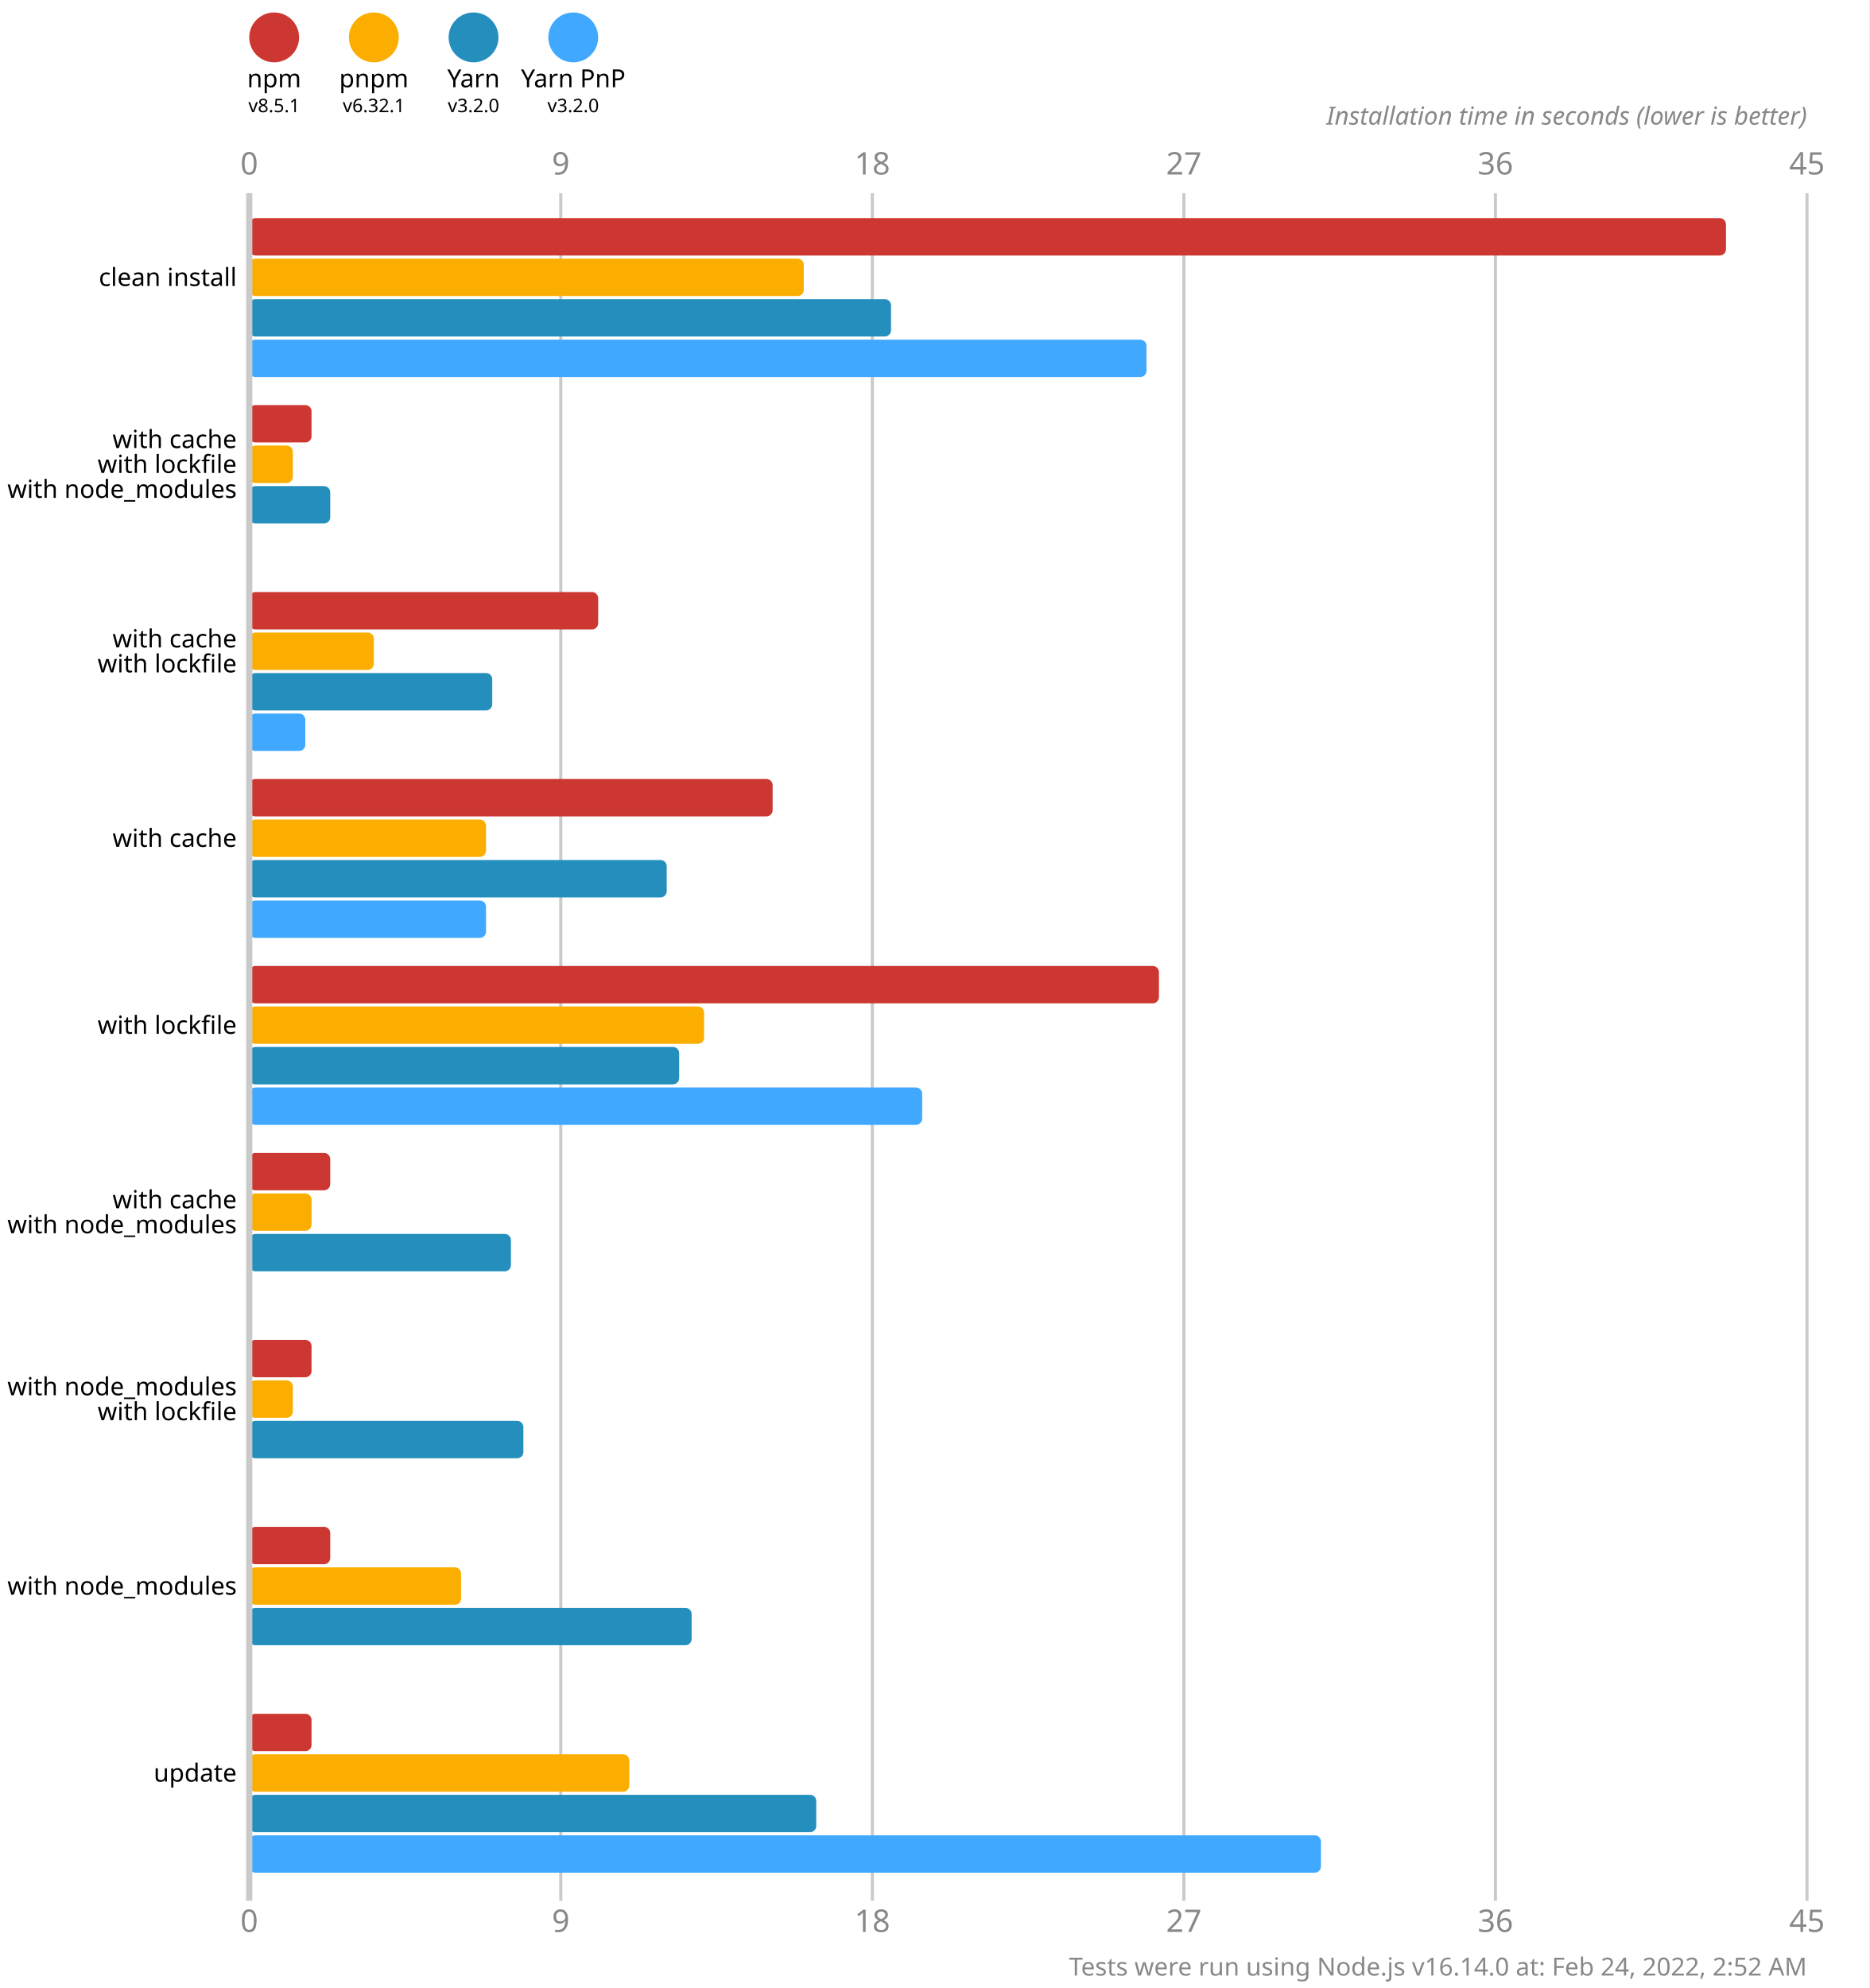
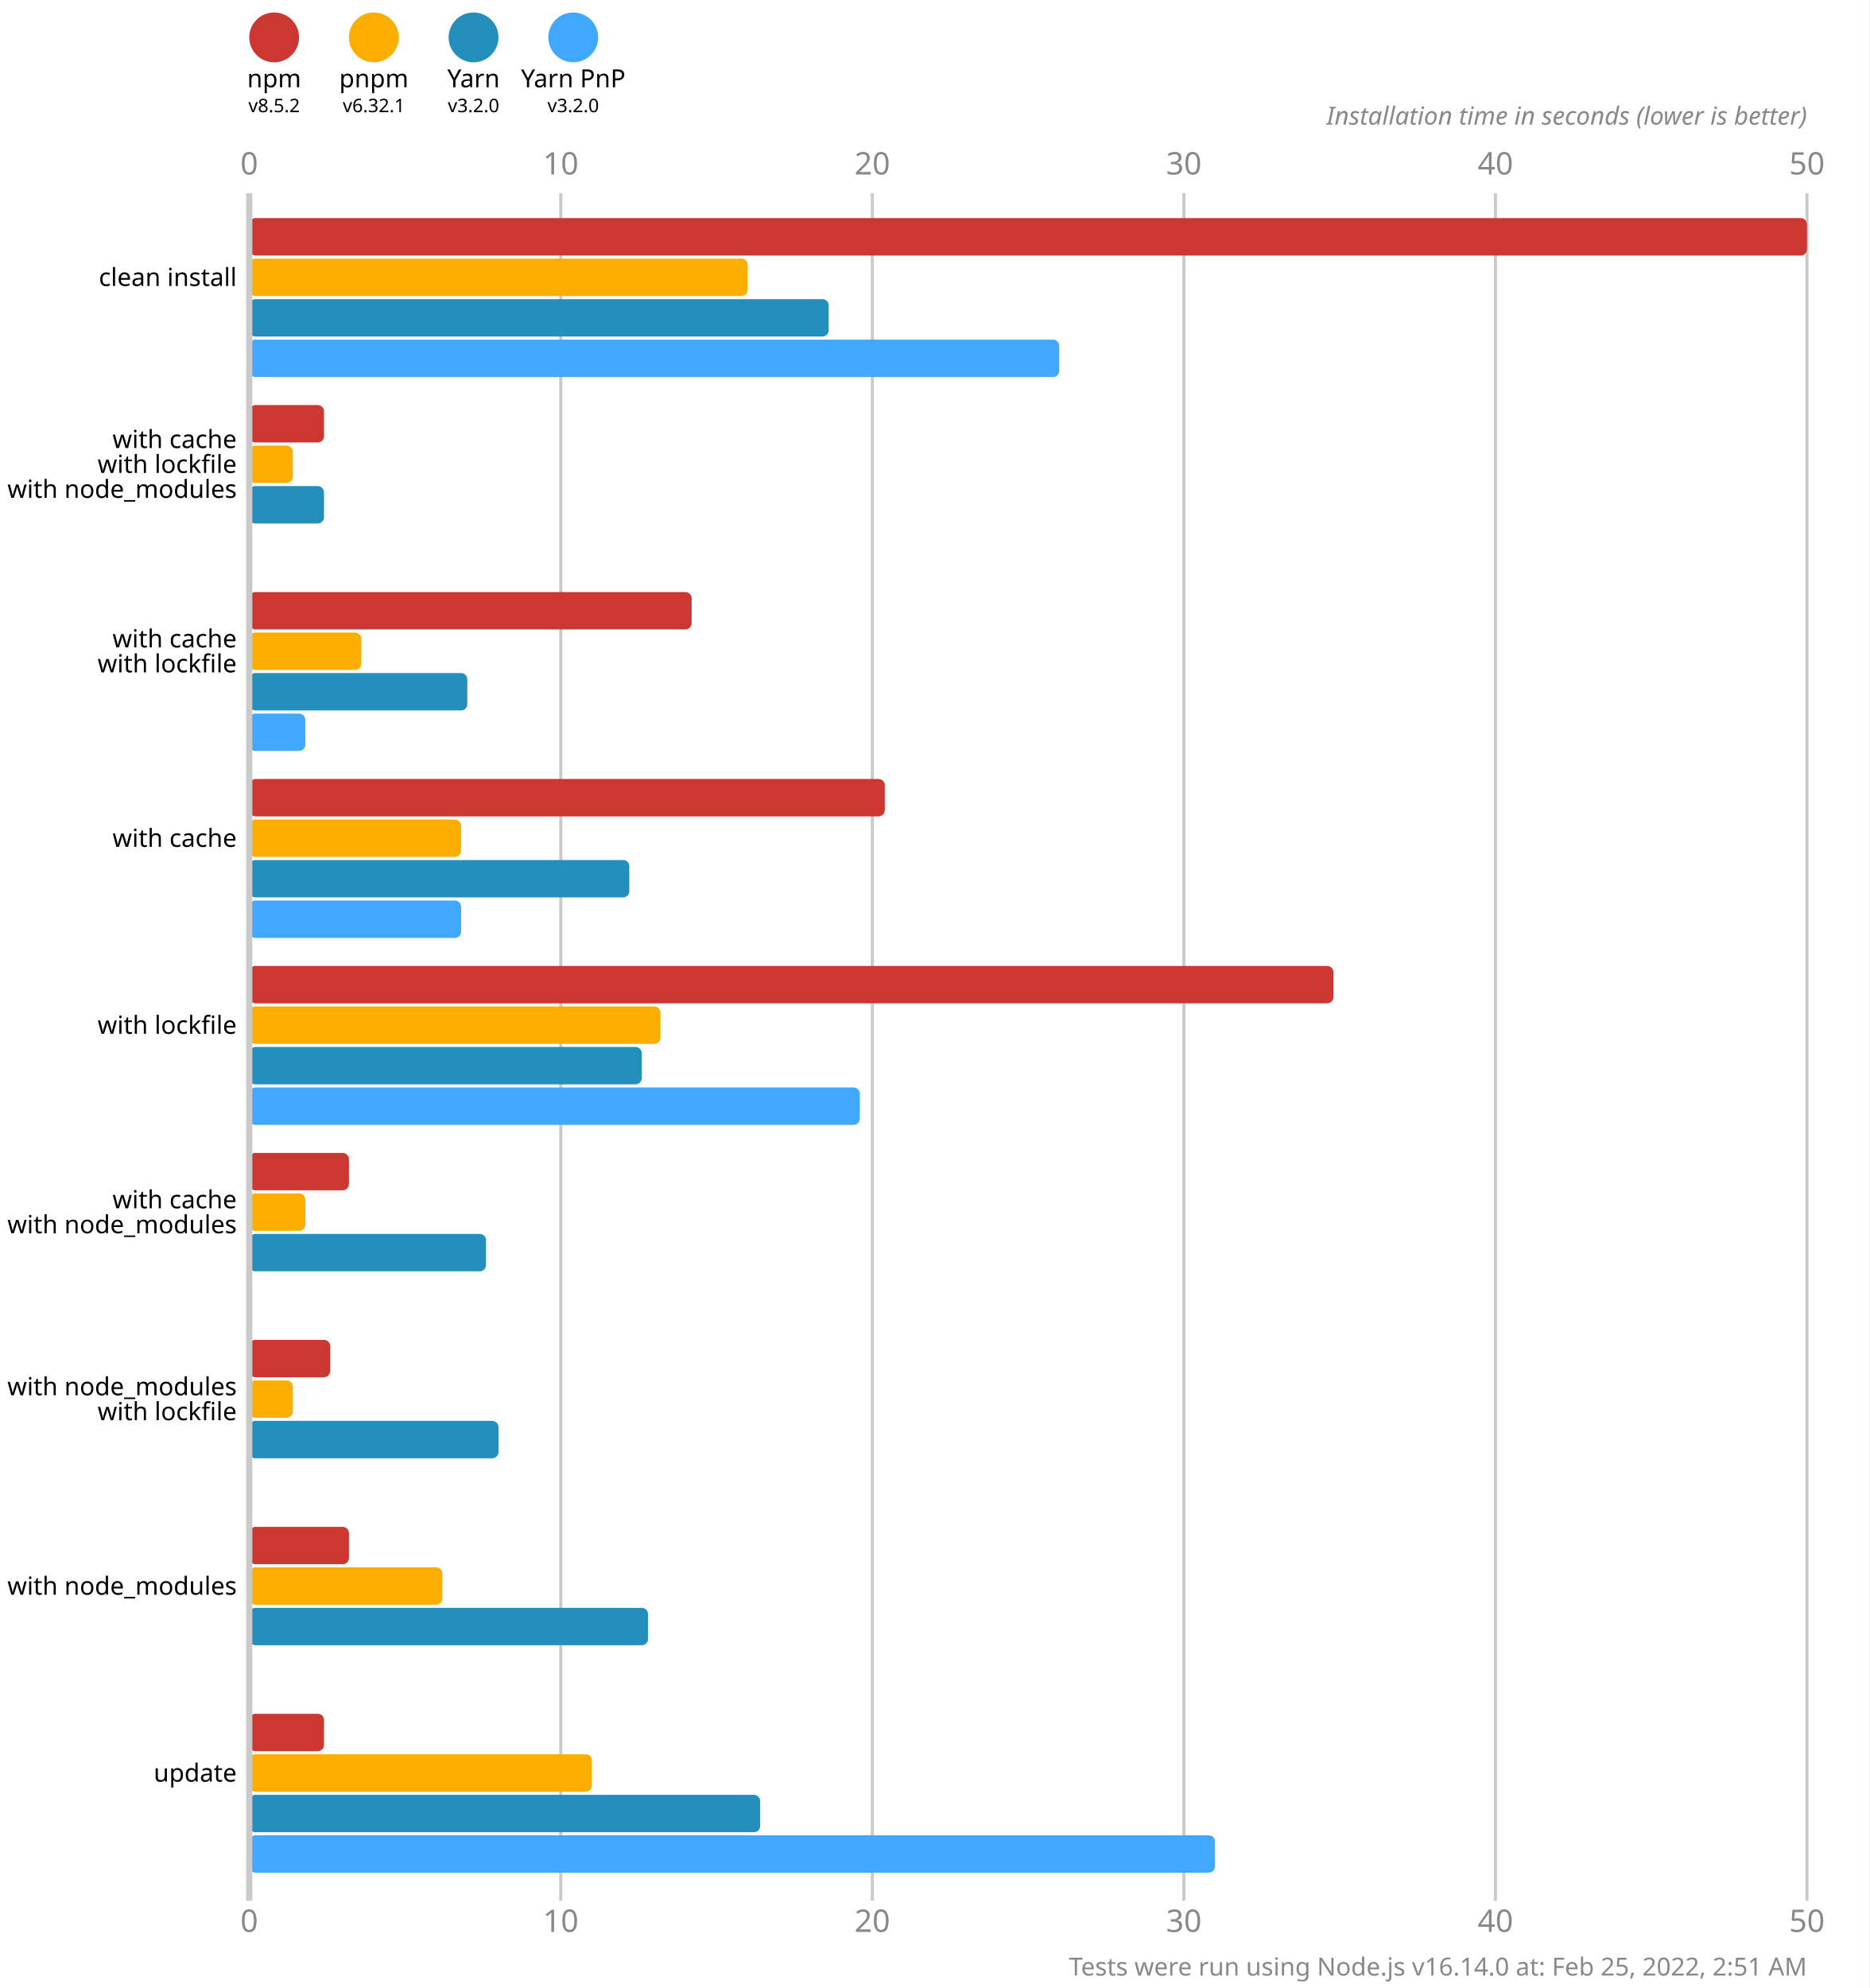
<svg xmlns="http://www.w3.org/2000/svg" version="1.1" viewBox="0 0 300 319">
  <style>
    .font { font-family: sans-serif; }
    .s3 { font-size: 3px; }
    .s4 { font-size: 4px; }
    .s5 { font-size: 5px; }
    .line { stroke: #cacaca; }
    .width { stroke-width: 0.5; }
    .text { fill: #888; }
  </style>
  <rect x="0" y="0" width="300" height="319" fill="#fff" />
  <circle cx="44" cy="6" r="4" fill="#cd3731" />
  <text x="44" y="14" class="font s4" text-anchor="middle">npm</text>
-   <text x="44" y="18" class="font s3" text-anchor="middle">v8.5.1</text>
+   <text x="44" y="18" class="font s3" text-anchor="middle">v8.5.2</text>
  <circle cx="60" cy="6" r="4" fill="#fbae00" />
  <text x="60" y="14" class="font s4" text-anchor="middle">pnpm</text>
  <text x="60" y="18" class="font s3" text-anchor="middle">v6.32.1</text>
  <circle cx="76" cy="6" r="4" fill="#248ebd" />
  <text x="76" y="14" class="font s4" text-anchor="middle">Yarn</text>
  <text x="76" y="18" class="font s3" text-anchor="middle">v3.2.0</text>
  <circle cx="92" cy="6" r="4" fill="#40a9ff" />
  <text x="92" y="14" class="font s4" text-anchor="middle">Yarn PnP</text>
  <text x="92" y="18" class="font s3" text-anchor="middle">v3.2.0</text>
  <text x="40" y="28" class="font s5 text" text-anchor="middle">0</text>
  <text x="40" y="310" class="font s5 text" text-anchor="middle">0</text>
  <line x1="90" y1="31" x2="90" y2="305" class="line width" />
-   <text x="90" y="28" class="font s5 text" text-anchor="middle">9</text>
-   <text x="90" y="310" class="font s5 text" text-anchor="middle">9</text>
+   <text x="90" y="28" class="font s5 text" text-anchor="middle">10</text>
+   <text x="90" y="310" class="font s5 text" text-anchor="middle">10</text>
  <line x1="140" y1="31" x2="140" y2="305" class="line width" />
-   <text x="140" y="28" class="font s5 text" text-anchor="middle">18</text>
-   <text x="140" y="310" class="font s5 text" text-anchor="middle">18</text>
+   <text x="140" y="28" class="font s5 text" text-anchor="middle">20</text>
+   <text x="140" y="310" class="font s5 text" text-anchor="middle">20</text>
  <line x1="190" y1="31" x2="190" y2="305" class="line width" />
-   <text x="190" y="28" class="font s5 text" text-anchor="middle">27</text>
-   <text x="190" y="310" class="font s5 text" text-anchor="middle">27</text>
+   <text x="190" y="28" class="font s5 text" text-anchor="middle">30</text>
+   <text x="190" y="310" class="font s5 text" text-anchor="middle">30</text>
  <line x1="240" y1="31" x2="240" y2="305" class="line width" />
-   <text x="240" y="28" class="font s5 text" text-anchor="middle">36</text>
-   <text x="240" y="310" class="font s5 text" text-anchor="middle">36</text>
+   <text x="240" y="28" class="font s5 text" text-anchor="middle">40</text>
+   <text x="240" y="310" class="font s5 text" text-anchor="middle">40</text>
  <line x1="290" y1="31" x2="290" y2="305" class="line width" />
-   <text x="290" y="28" class="font s5 text" text-anchor="middle">45</text>
-   <text x="290" y="310" class="font s5 text" text-anchor="middle">45</text>
+   <text x="290" y="28" class="font s5 text" text-anchor="middle">50</text>
+   <text x="290" y="310" class="font s5 text" text-anchor="middle">50</text>
  <text x="290" y="20" class="font s4 text" font-style="italic" text-anchor="end">Installation time in seconds (lower is better)</text>
-   <rect x="40" y="35" width="237" height="6" fill="#cd3731" rx="1" ry="1" />
-   <rect x="40" y="41.5" width="89" height="6" fill="#fbae00" rx="1" ry="1" />
-   <rect x="40" y="48" width="103" height="6" fill="#248ebd" rx="1" ry="1" />
-   <rect x="40" y="54.5" width="144" height="6" fill="#40a9ff" rx="1" ry="1" />
-   <rect x="40" y="65" width="10" height="6" fill="#cd3731" rx="1" ry="1" />
+   <rect x="40" y="35" width="250" height="6" fill="#cd3731" rx="1" ry="1" />
+   <rect x="40" y="41.5" width="80" height="6" fill="#fbae00" rx="1" ry="1" />
+   <rect x="40" y="48" width="93" height="6" fill="#248ebd" rx="1" ry="1" />
+   <rect x="40" y="54.5" width="130" height="6" fill="#40a9ff" rx="1" ry="1" />
+   <rect x="40" y="65" width="12" height="6" fill="#cd3731" rx="1" ry="1" />
  <rect x="40" y="71.5" width="7" height="6" fill="#fbae00" rx="1" ry="1" />
-   <rect x="40" y="78" width="13" height="6" fill="#248ebd" rx="1" ry="1" />
+   <rect x="40" y="78" width="12" height="6" fill="#248ebd" rx="1" ry="1" />
  <rect x="40" y="84.5" width="0" height="6" fill="#40a9ff" rx="1" ry="1" />
-   <rect x="40" y="95" width="56" height="6" fill="#cd3731" rx="1" ry="1" />
-   <rect x="40" y="101.5" width="20" height="6" fill="#fbae00" rx="1" ry="1" />
-   <rect x="40" y="108" width="39" height="6" fill="#248ebd" rx="1" ry="1" />
+   <rect x="40" y="95" width="71" height="6" fill="#cd3731" rx="1" ry="1" />
+   <rect x="40" y="101.5" width="18" height="6" fill="#fbae00" rx="1" ry="1" />
+   <rect x="40" y="108" width="35" height="6" fill="#248ebd" rx="1" ry="1" />
  <rect x="40" y="114.5" width="9" height="6" fill="#40a9ff" rx="1" ry="1" />
-   <rect x="40" y="125" width="84" height="6" fill="#cd3731" rx="1" ry="1" />
-   <rect x="40" y="131.5" width="38" height="6" fill="#fbae00" rx="1" ry="1" />
-   <rect x="40" y="138" width="67" height="6" fill="#248ebd" rx="1" ry="1" />
-   <rect x="40" y="144.5" width="38" height="6" fill="#40a9ff" rx="1" ry="1" />
-   <rect x="40" y="155" width="146" height="6" fill="#cd3731" rx="1" ry="1" />
-   <rect x="40" y="161.5" width="73" height="6" fill="#fbae00" rx="1" ry="1" />
-   <rect x="40" y="168" width="69" height="6" fill="#248ebd" rx="1" ry="1" />
-   <rect x="40" y="174.5" width="108" height="6" fill="#40a9ff" rx="1" ry="1" />
-   <rect x="40" y="185" width="13" height="6" fill="#cd3731" rx="1" ry="1" />
-   <rect x="40" y="191.5" width="10" height="6" fill="#fbae00" rx="1" ry="1" />
-   <rect x="40" y="198" width="42" height="6" fill="#248ebd" rx="1" ry="1" />
+   <rect x="40" y="125" width="102" height="6" fill="#cd3731" rx="1" ry="1" />
+   <rect x="40" y="131.5" width="34" height="6" fill="#fbae00" rx="1" ry="1" />
+   <rect x="40" y="138" width="61" height="6" fill="#248ebd" rx="1" ry="1" />
+   <rect x="40" y="144.5" width="34" height="6" fill="#40a9ff" rx="1" ry="1" />
+   <rect x="40" y="155" width="174" height="6" fill="#cd3731" rx="1" ry="1" />
+   <rect x="40" y="161.5" width="66" height="6" fill="#fbae00" rx="1" ry="1" />
+   <rect x="40" y="168" width="63" height="6" fill="#248ebd" rx="1" ry="1" />
+   <rect x="40" y="174.5" width="98" height="6" fill="#40a9ff" rx="1" ry="1" />
+   <rect x="40" y="185" width="16" height="6" fill="#cd3731" rx="1" ry="1" />
+   <rect x="40" y="191.5" width="9" height="6" fill="#fbae00" rx="1" ry="1" />
+   <rect x="40" y="198" width="38" height="6" fill="#248ebd" rx="1" ry="1" />
  <rect x="40" y="204.5" width="0" height="6" fill="#40a9ff" rx="1" ry="1" />
-   <rect x="40" y="215" width="10" height="6" fill="#cd3731" rx="1" ry="1" />
+   <rect x="40" y="215" width="13" height="6" fill="#cd3731" rx="1" ry="1" />
  <rect x="40" y="221.5" width="7" height="6" fill="#fbae00" rx="1" ry="1" />
-   <rect x="40" y="228" width="44" height="6" fill="#248ebd" rx="1" ry="1" />
+   <rect x="40" y="228" width="40" height="6" fill="#248ebd" rx="1" ry="1" />
  <rect x="40" y="234.5" width="0" height="6" fill="#40a9ff" rx="1" ry="1" />
-   <rect x="40" y="245" width="13" height="6" fill="#cd3731" rx="1" ry="1" />
-   <rect x="40" y="251.5" width="34" height="6" fill="#fbae00" rx="1" ry="1" />
-   <rect x="40" y="258" width="71" height="6" fill="#248ebd" rx="1" ry="1" />
+   <rect x="40" y="245" width="16" height="6" fill="#cd3731" rx="1" ry="1" />
+   <rect x="40" y="251.5" width="31" height="6" fill="#fbae00" rx="1" ry="1" />
+   <rect x="40" y="258" width="64" height="6" fill="#248ebd" rx="1" ry="1" />
  <rect x="40" y="264.5" width="0" height="6" fill="#40a9ff" rx="1" ry="1" />
-   <rect x="40" y="275" width="10" height="6" fill="#cd3731" rx="1" ry="1" />
-   <rect x="40" y="281.5" width="61" height="6" fill="#fbae00" rx="1" ry="1" />
-   <rect x="40" y="288" width="91" height="6" fill="#248ebd" rx="1" ry="1" />
-   <rect x="40" y="294.5" width="172" height="6" fill="#40a9ff" rx="1" ry="1" />
+   <rect x="40" y="275" width="12" height="6" fill="#cd3731" rx="1" ry="1" />
+   <rect x="40" y="281.5" width="55" height="6" fill="#fbae00" rx="1" ry="1" />
+   <rect x="40" y="288" width="82" height="6" fill="#248ebd" rx="1" ry="1" />
+   <rect x="40" y="294.5" width="155" height="6" fill="#40a9ff" rx="1" ry="1" />
  <line x1="40" y1="31" x2="40" y2="305" class="line" />
  <text x="38" y="44.5" class="font s4" dominant-baseline="middle" text-anchor="end">clean install</text>
  <text x="38" y="70.5" class="font s4" dominant-baseline="middle" text-anchor="end">with cache</text>
  <text x="38" y="74.5" class="font s4" dominant-baseline="middle" text-anchor="end">with lockfile</text>
  <text x="38" y="78.5" class="font s4" dominant-baseline="middle" text-anchor="end">with node_modules</text>
  <text x="38" y="102.5" class="font s4" dominant-baseline="middle" text-anchor="end">with cache</text>
  <text x="38" y="106.5" class="font s4" dominant-baseline="middle" text-anchor="end">with lockfile</text>
  <text x="38" y="134.5" class="font s4" dominant-baseline="middle" text-anchor="end">with cache</text>
  <text x="38" y="164.5" class="font s4" dominant-baseline="middle" text-anchor="end">with lockfile</text>
  <text x="38" y="192.5" class="font s4" dominant-baseline="middle" text-anchor="end">with cache</text>
  <text x="38" y="196.5" class="font s4" dominant-baseline="middle" text-anchor="end">with node_modules</text>
  <text x="38" y="222.5" class="font s4" dominant-baseline="middle" text-anchor="end">with node_modules</text>
  <text x="38" y="226.5" class="font s4" dominant-baseline="middle" text-anchor="end">with lockfile</text>
  <text x="38" y="254.5" class="font s4" dominant-baseline="middle" text-anchor="end">with node_modules</text>
  <text x="38" y="284.5" class="font s4" dominant-baseline="middle" text-anchor="end">update</text>
-   <text x="290" y="317" class="font s4 text" text-anchor="end">Tests were run using Node.js v16.14.0 at: Feb 24, 2022, 2:52 AM</text>
+   <text x="290" y="317" class="font s4 text" text-anchor="end">Tests were run using Node.js v16.14.0 at: Feb 25, 2022, 2:51 AM</text>
</svg>
